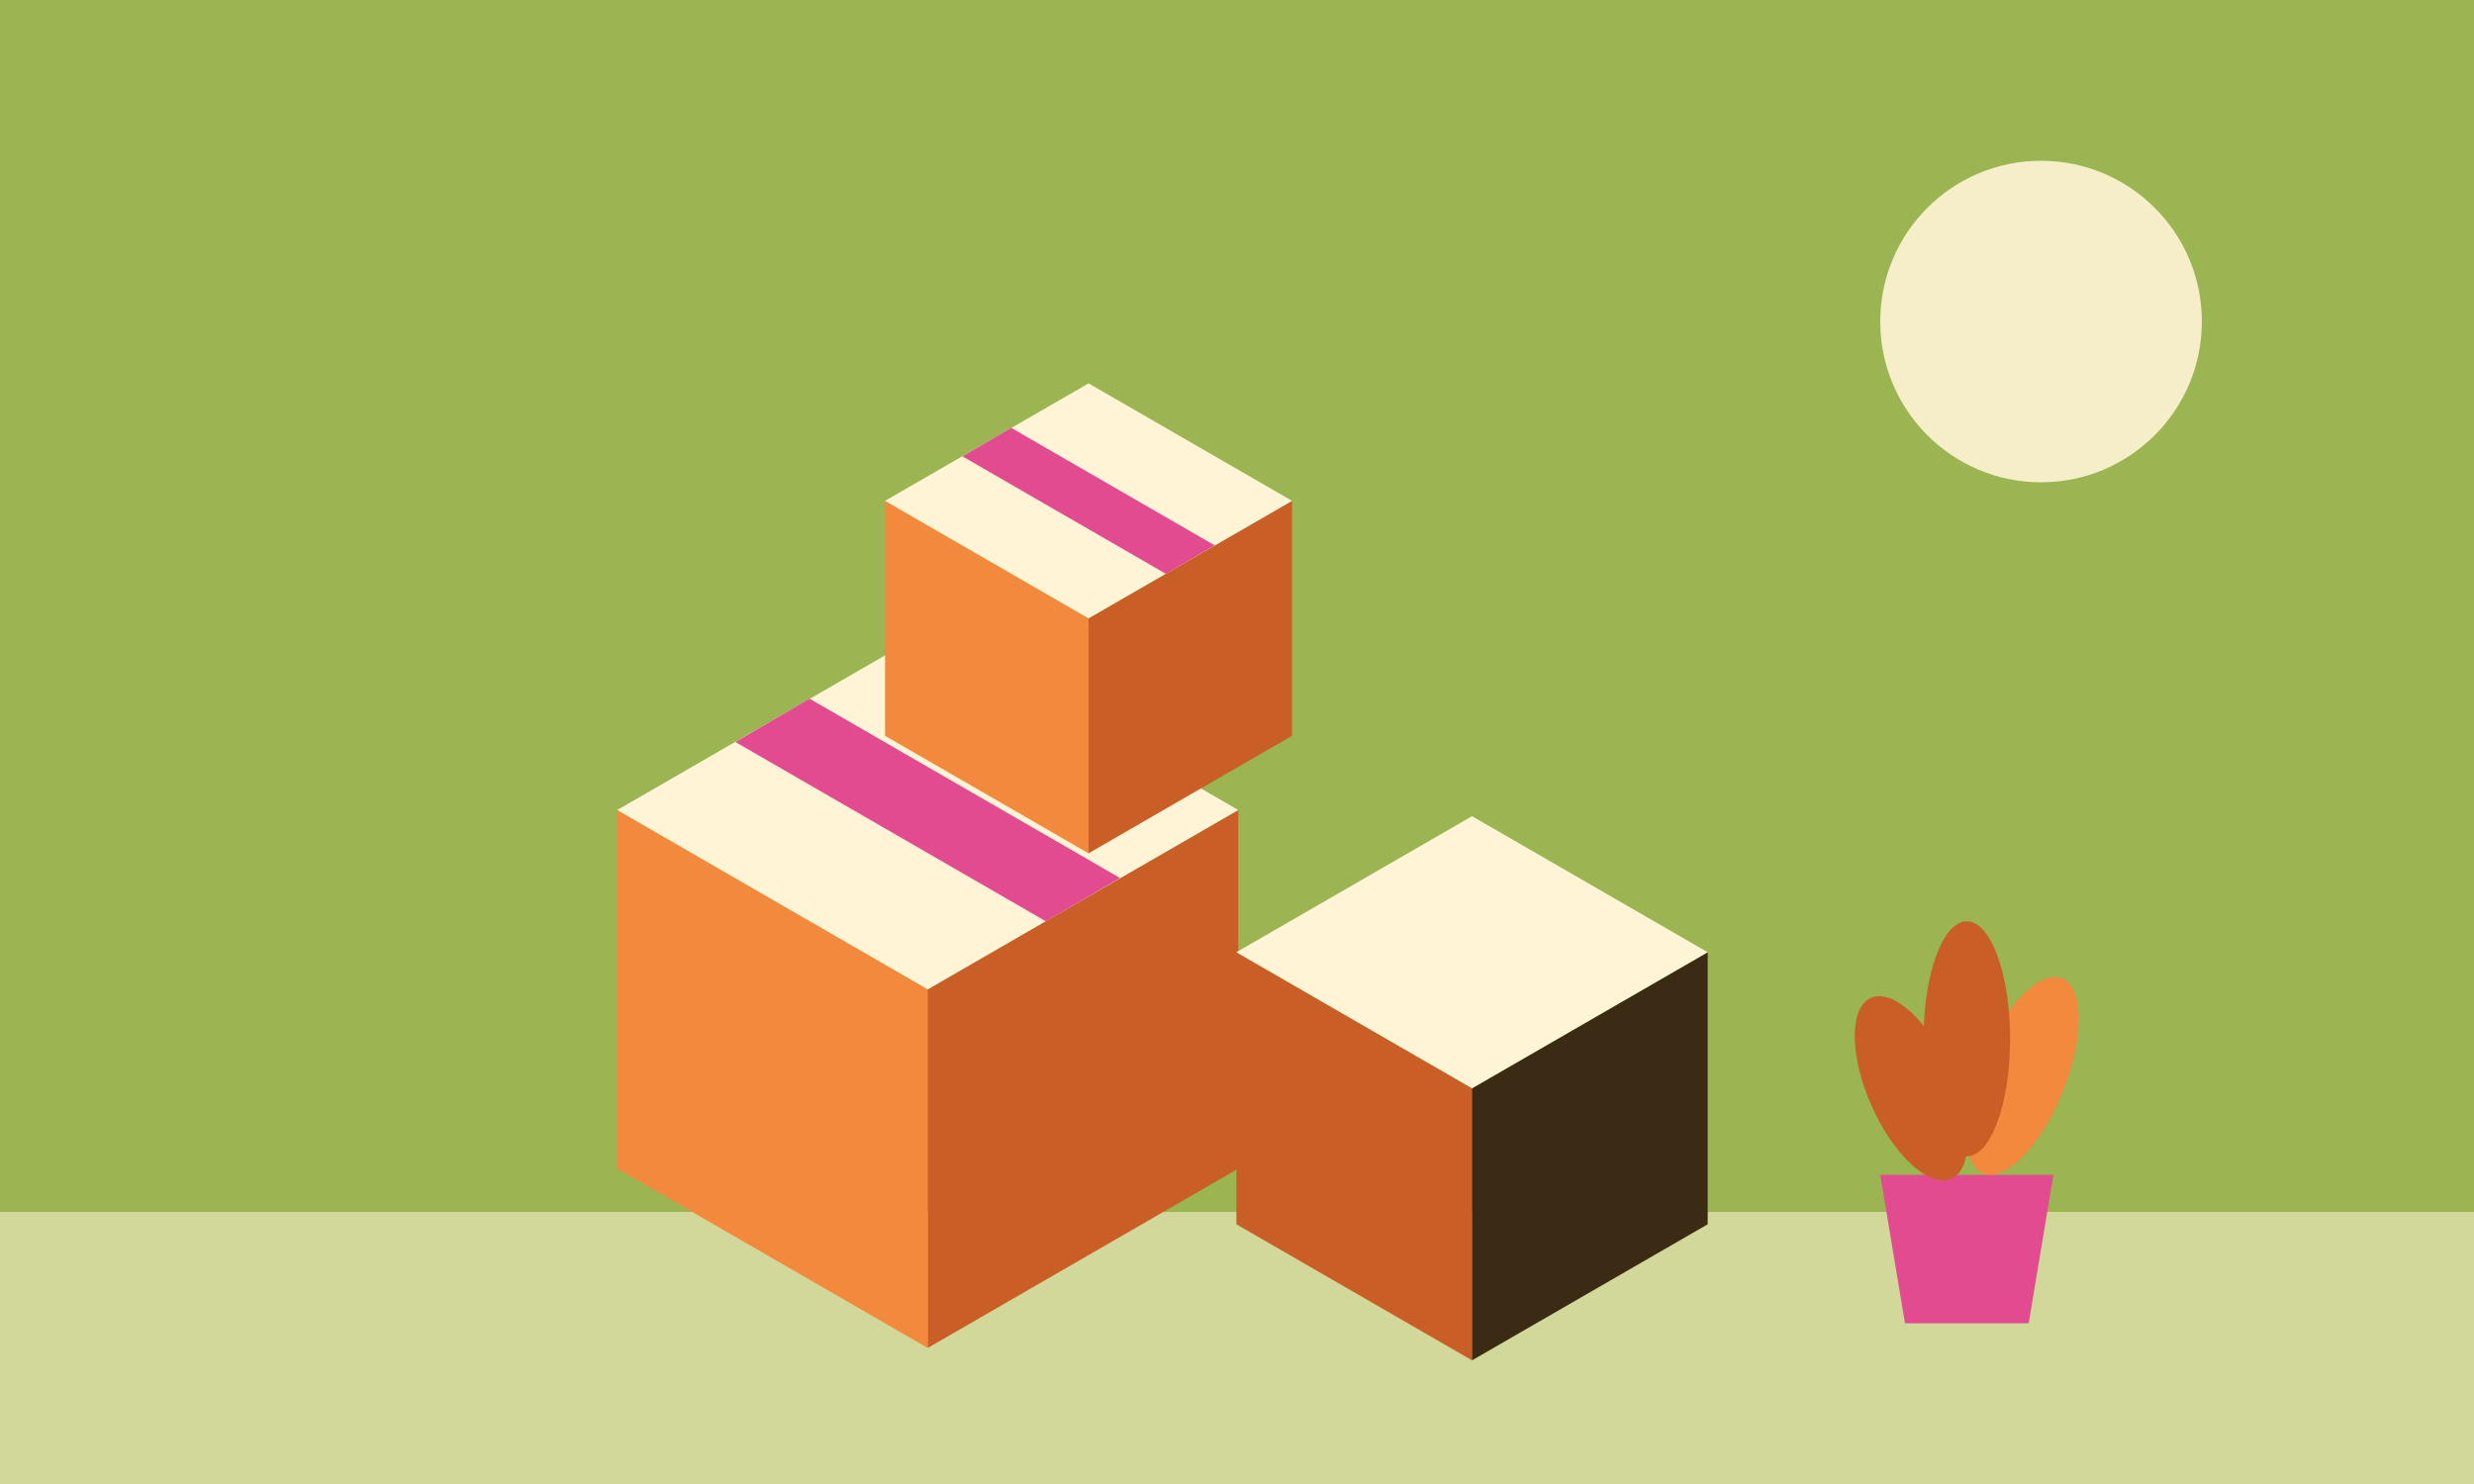
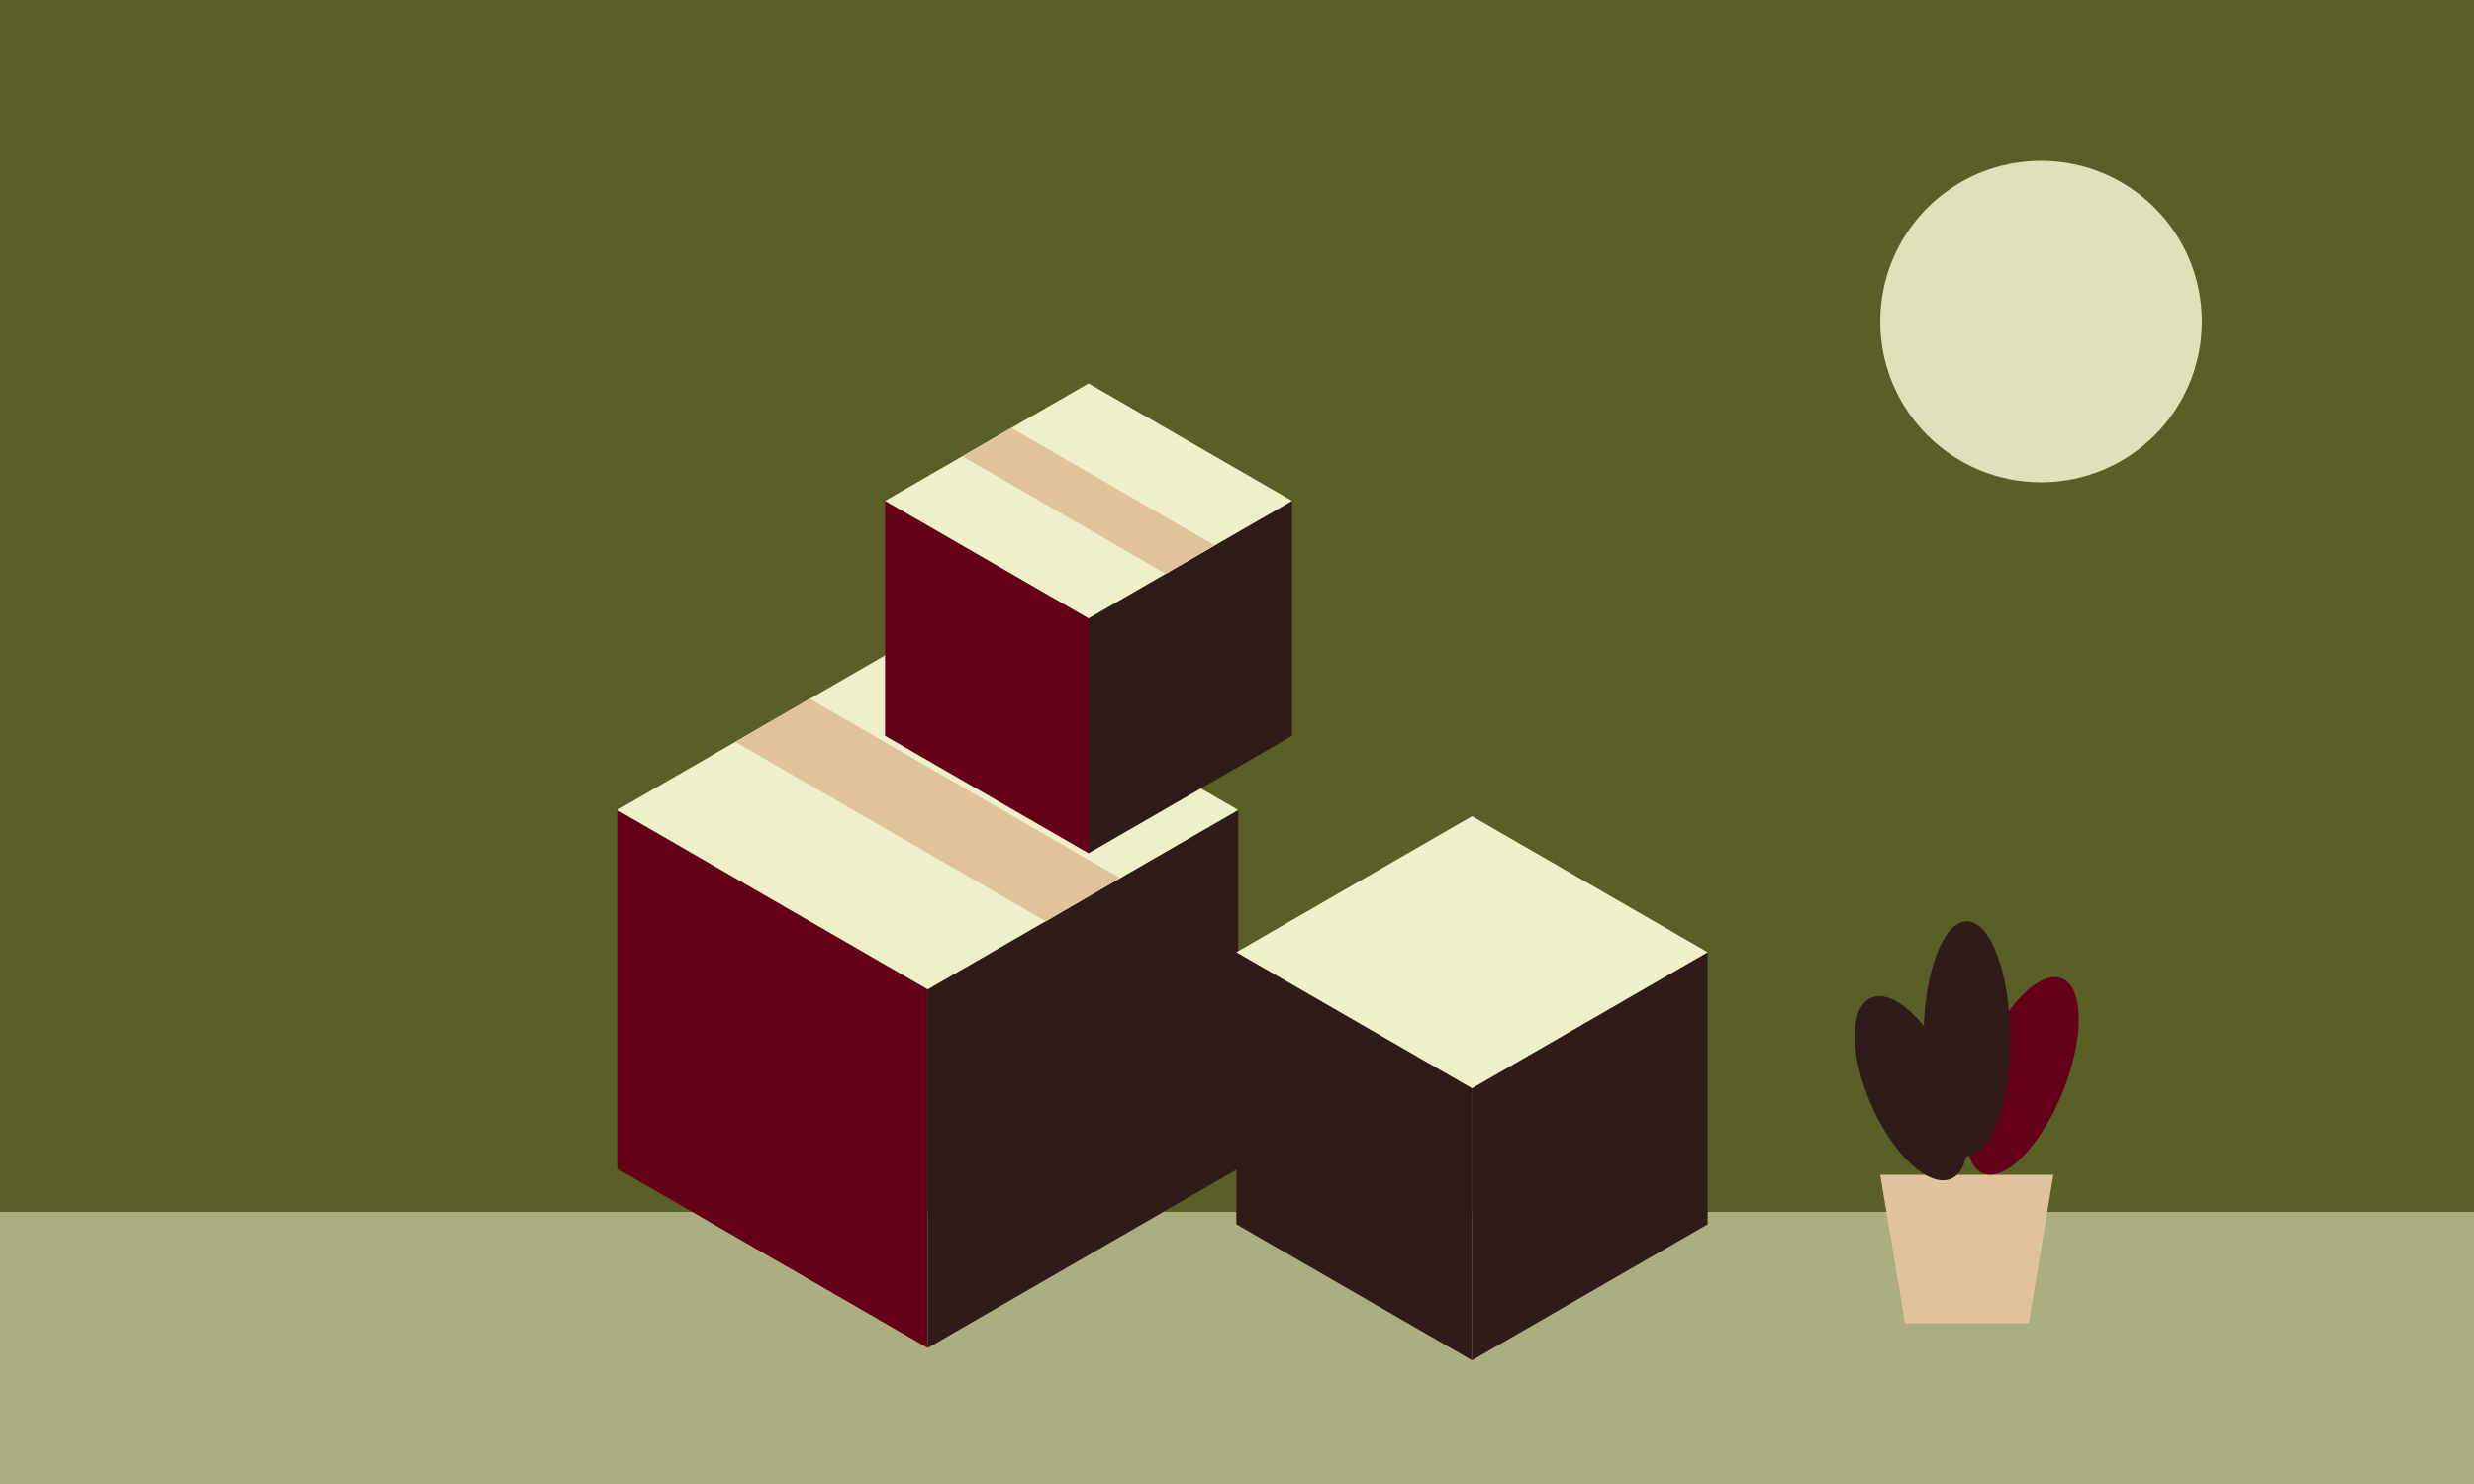
<svg xmlns="http://www.w3.org/2000/svg" viewBox="0 0 400 240" preserveAspectRatio="xMidYMid slice">
-   <rect width="400" height="240" fill="#9bb552" />
-   <circle cx="330" cy="52" r="26" fill="#fff4d6" opacity=".9" />
-   <rect x="0" y="196" width="400" height="44" fill="#fff4d6" opacity=".55" />
-   <polygon points="99.8,131.0 150.0,160.0 150.0,218.0 99.8,189.0" fill="#f2893d" />
-   <polygon points="150.0,160.0 200.2,131.0 200.2,189.0 150.0,218.0" fill="#c95f27" />
-   <polygon points="150.0,102.0 200.2,131.0 150.0,160.0 99.8,131.0" fill="#fff4d6" />
-   <polygon points="130.9,113.0 118.9,120.0 169.1,149.0 181.1,142.0" fill="#e24b8f" />
-   <polygon points="199.9,154.0 238.0,176.0 238.0,220.0 199.9,198.0" fill="#c95f27" />
-   <polygon points="238.0,176.0 276.1,154.0 276.1,198.0 238.0,220.0" fill="#3b2a14" />
-   <polygon points="238.0,132.0 276.1,154.0 238.0,176.0 199.9,154.0" fill="#fff4d6" />
-   <polygon points="143.1,81.0 176.0,100.0 176.0,138.0 143.1,119.0" fill="#f2893d" />
-   <polygon points="176.0,100.0 208.9,81.0 208.9,119.0 176.0,138.0" fill="#c95f27" />
-   <polygon points="176.0,62.0 208.9,81.0 176.0,100.0 143.1,81.0" fill="#fff4d6" />
-   <polygon points="163.5,69.2 155.6,73.8 188.5,92.8 196.4,88.2" fill="#e24b8f" />
-   <path d="M304 190 h28 l-4 24 h-20z" fill="#e24b8f" />
-   <ellipse cx="309" cy="176" rx="7" ry="16" fill="#c95f27" transform="rotate(-24 309 176)" />
-   <ellipse cx="327" cy="174" rx="7" ry="17" fill="#f2893d" transform="rotate(22 327 174)" />
-   <ellipse cx="318" cy="168" rx="7" ry="19" fill="#c95f27" />
+   <rect width="400" height="240" fill="#5A5E27" />
+   <circle cx="330" cy="52" r="26" fill="#EFEFC9" opacity=".9" />
+   <rect x="0" y="196" width="400" height="44" fill="#EFEFC9" opacity=".55" />
+   <polygon points="99.8,131.0 150.0,160.0 150.0,218.0 99.8,189.0" fill="#640017" />
+   <polygon points="150.0,160.0 200.2,131.0 200.2,189.0 150.0,218.0" fill="#2F1B1A" />
+   <polygon points="150.0,102.0 200.2,131.0 150.0,160.0 99.8,131.0" fill="#EFEFC9" />
+   <polygon points="130.9,113.0 118.9,120.0 169.1,149.0 181.1,142.0" fill="#E0C39D" />
+   <polygon points="199.9,154.0 238.0,176.0 238.0,220.0 199.9,198.0" fill="#2F1B1A" />
+   <polygon points="238.0,176.0 276.1,154.0 276.1,198.0 238.0,220.0" fill="#2F1B1A" />
+   <polygon points="238.0,132.0 276.1,154.0 238.0,176.0 199.9,154.0" fill="#EFEFC9" />
+   <polygon points="143.1,81.0 176.0,100.0 176.0,138.0 143.1,119.0" fill="#640017" />
+   <polygon points="176.0,100.0 208.9,81.0 208.9,119.0 176.0,138.0" fill="#2F1B1A" />
+   <polygon points="176.0,62.0 208.9,81.0 176.0,100.0 143.1,81.0" fill="#EFEFC9" />
+   <polygon points="163.5,69.2 155.6,73.8 188.5,92.8 196.4,88.2" fill="#E0C39D" />
+   <path d="M304 190 h28 l-4 24 h-20z" fill="#E0C39D" />
+   <ellipse cx="309" cy="176" rx="7" ry="16" fill="#2F1B1A" transform="rotate(-24 309 176)" />
+   <ellipse cx="327" cy="174" rx="7" ry="17" fill="#640017" transform="rotate(22 327 174)" />
+   <ellipse cx="318" cy="168" rx="7" ry="19" fill="#2F1B1A" />
</svg>
